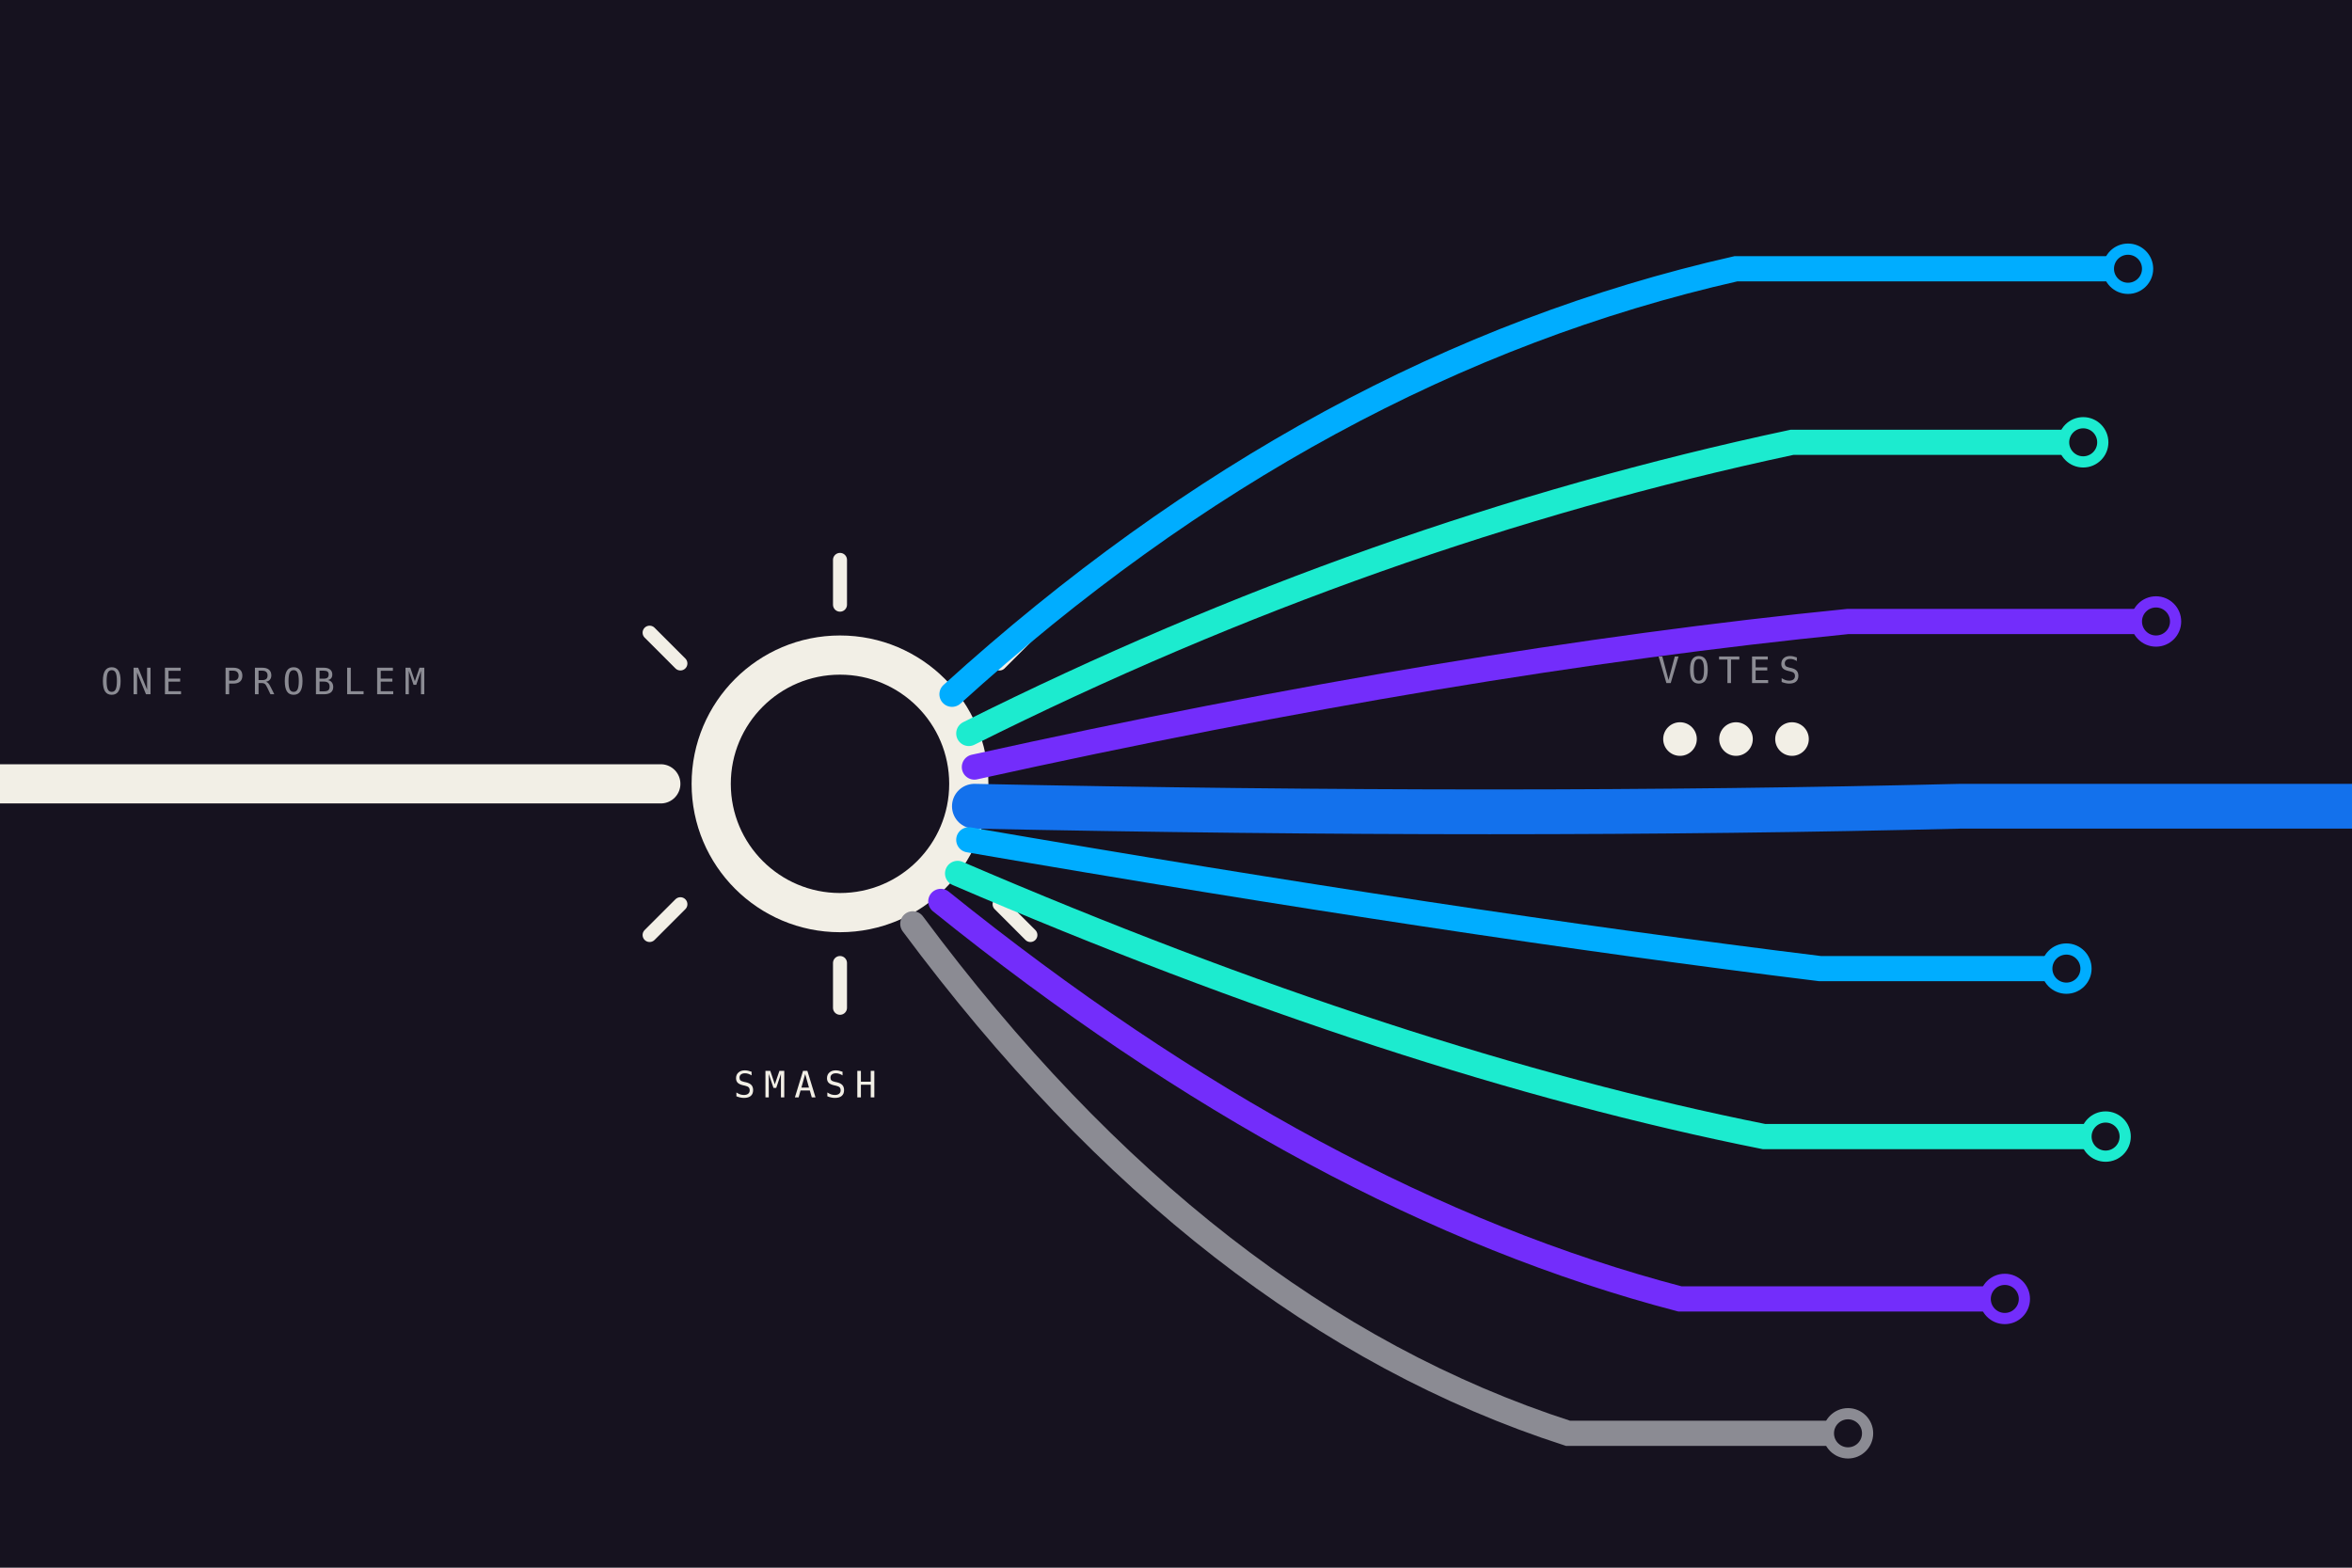
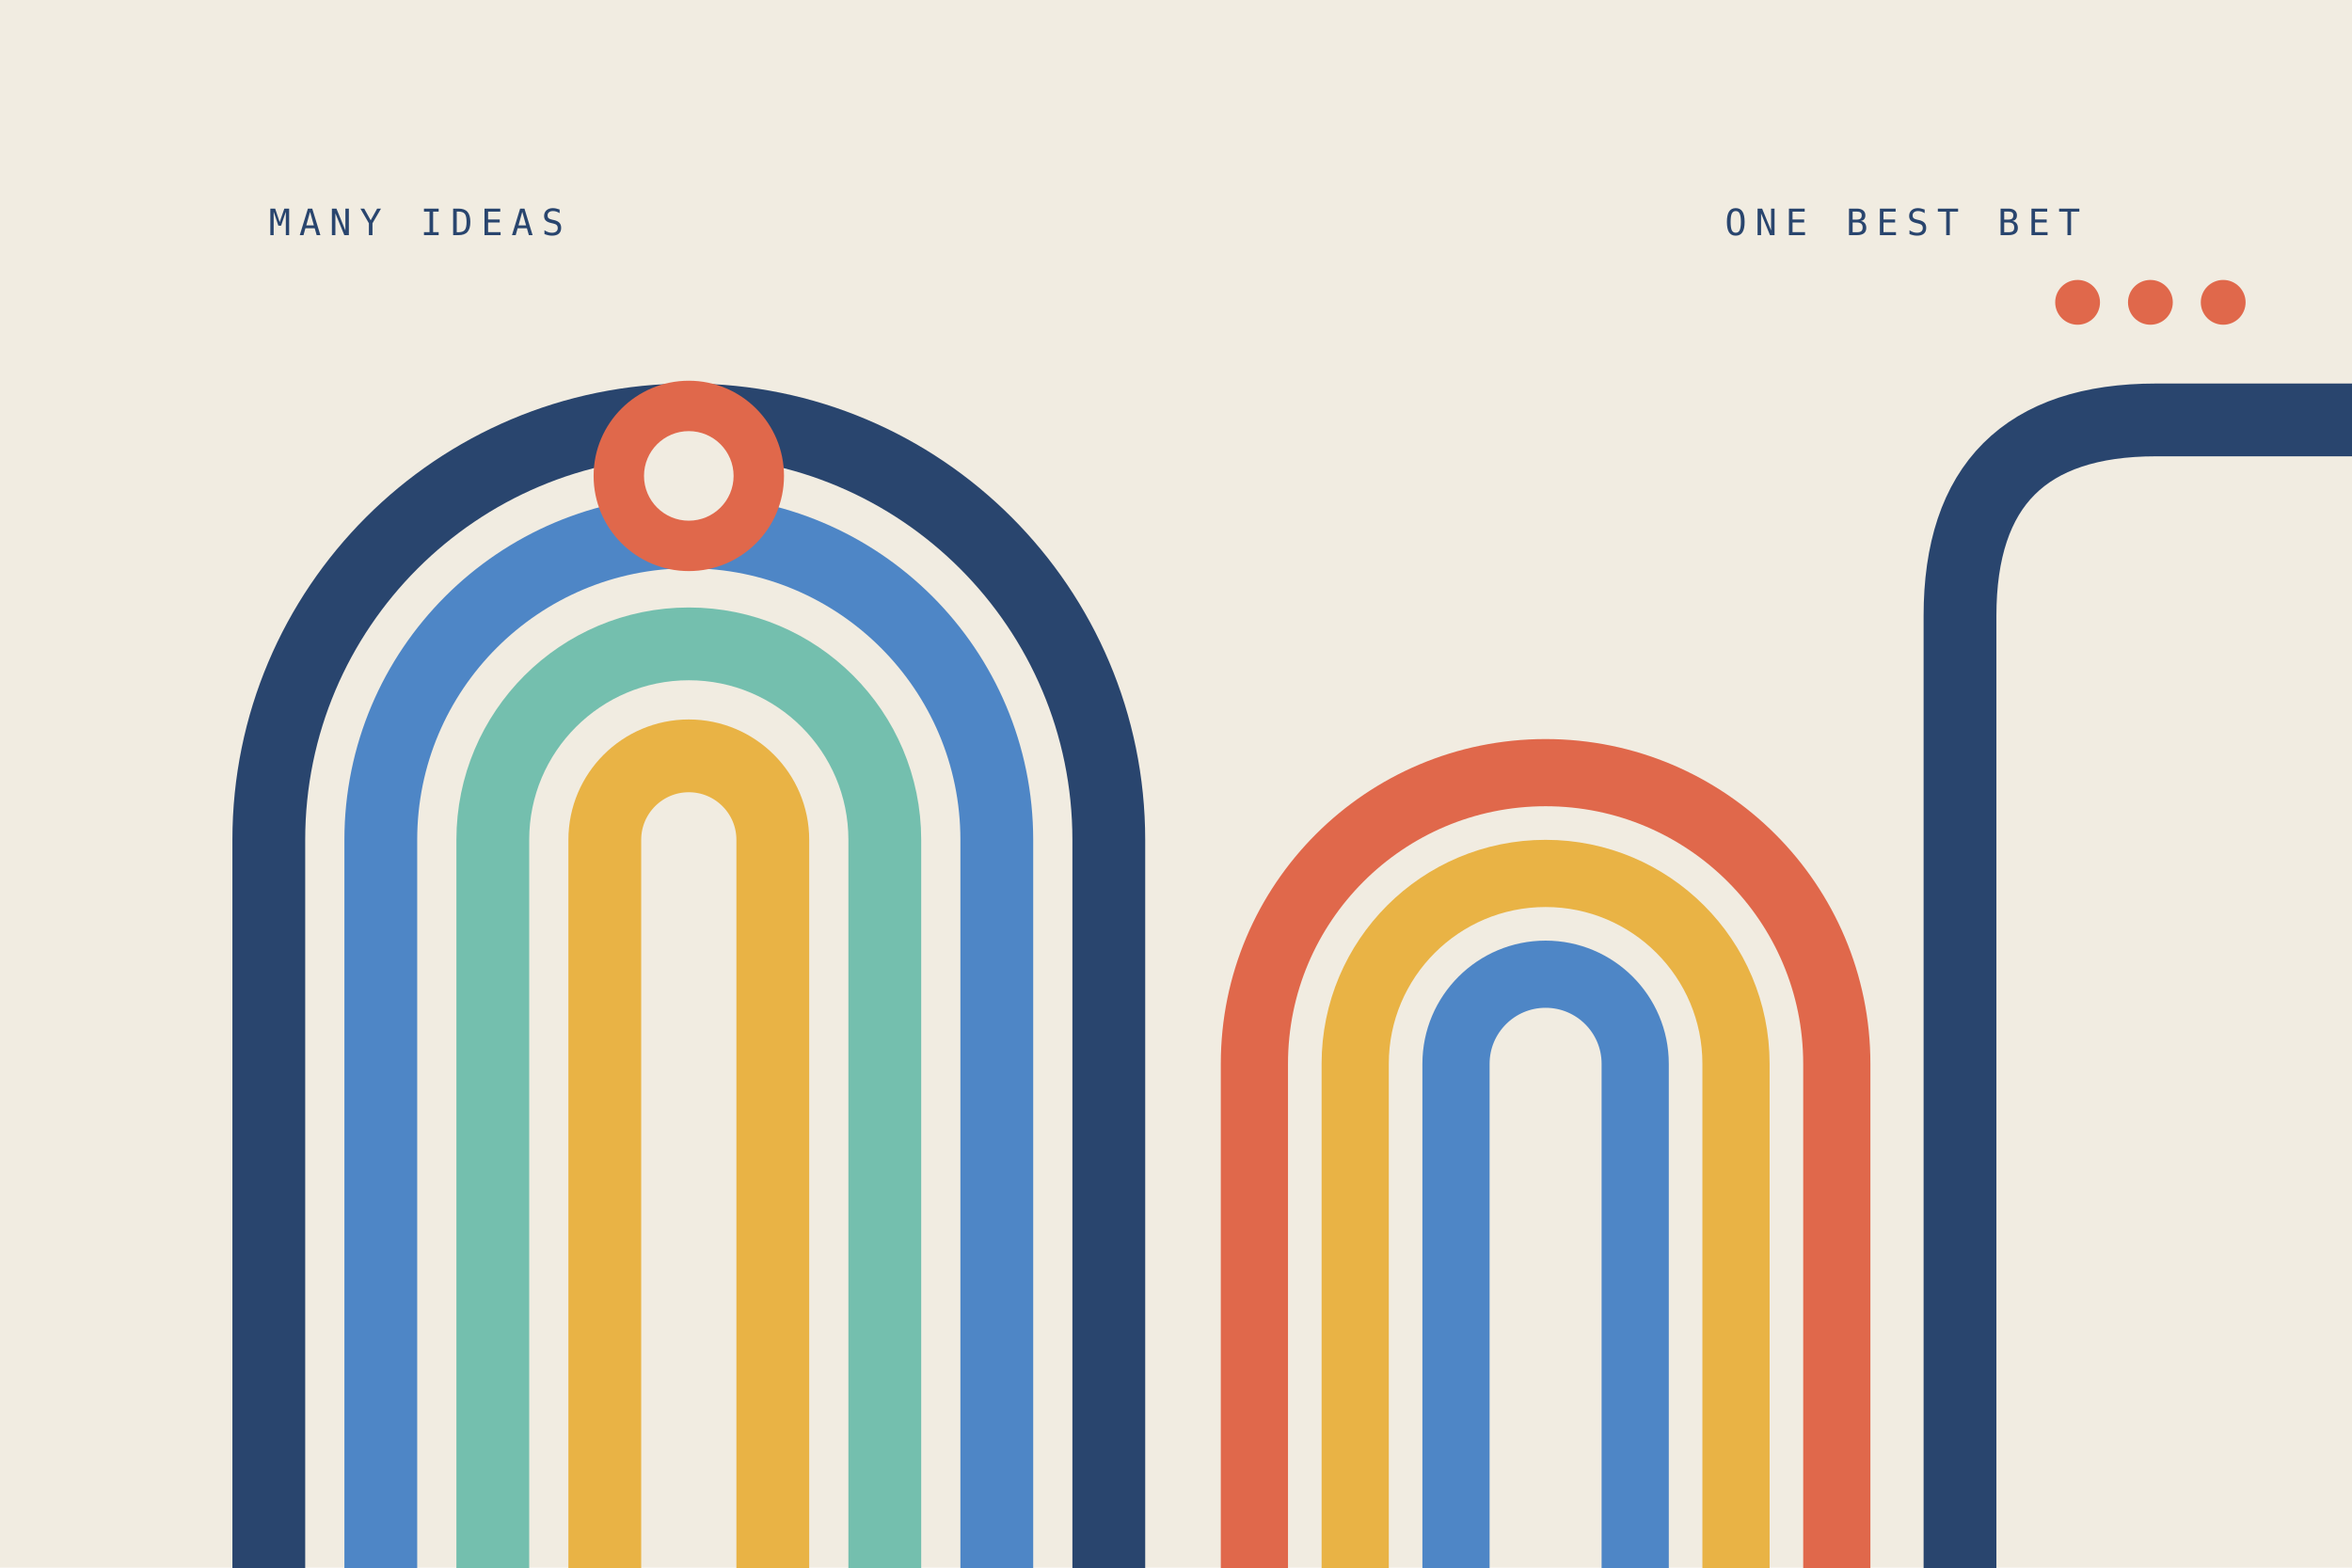
<svg xmlns="http://www.w3.org/2000/svg" viewBox="0 0 840 560" fill="none" font-family="ui-monospace, 'SF Mono', Menlo, monospace">
-   <rect width="840" height="560" fill="#16121f" />
-   <path d="M-10 280 H236" stroke="#f2efe6" stroke-width="14" stroke-linecap="round" />
-   <circle cx="300" cy="280" r="46" stroke="#f2efe6" stroke-width="14" />
-   <g stroke="#f2efe6" stroke-width="5" stroke-linecap="round">
-     <path d="M300 200 V216" />
-     <path d="M300 344 V360" />
-     <path d="M232 226 L243 237" />
-     <path d="M357 323 L368 334" />
-     <path d="M368 226 L357 237" />
-     <path d="M243 323 L232 334" />
+   <rect width="840" height="560" fill="#f1ece1" />
+   <g stroke-linecap="round" fill="none">
+     <path d="M96 560 V300 A150 150 0 0 1 396 300 V560" stroke="#29456e" stroke-width="26" />
+     <path d="M136 560 V300 A110 110 0 0 1 356 300 V560" stroke="#4e86c6" stroke-width="26" />
+     <path d="M176 560 V300 A70 70 0 0 1 316 300 V560" stroke="#74bfae" stroke-width="26" />
+     <path d="M216 560 V300 A30 30 0 0 1 276 300 V560" stroke="#e9b345" stroke-width="26" />
  </g>
-   <path d="M340 248 Q470 130 620 96 H760" stroke="#00adff" stroke-width="9" stroke-linecap="round" />
-   <path d="M346 262 Q490 190 640 158 H744" stroke="#1cebcf" stroke-width="9" stroke-linecap="round" />
-   <path d="M348 274 Q520 236 660 222 H770" stroke="#732dfb" stroke-width="9" stroke-linecap="round" />
-   <path d="M348 288 Q540 292 700 288 H850" stroke="#1371ec" stroke-width="16" stroke-linecap="round" />
-   <path d="M346 300 Q520 330 650 346 H738" stroke="#00adff" stroke-width="9" stroke-linecap="round" />
-   <path d="M342 312 Q500 380 630 406 H752" stroke="#1cebcf" stroke-width="9" stroke-linecap="round" />
-   <path d="M336 322 Q470 430 600 464 H716" stroke="#732dfb" stroke-width="9" stroke-linecap="round" />
-   <path d="M326 330 Q430 470 560 512 H660" stroke="#8b8b93" stroke-width="9" stroke-linecap="round" />
-   <g fill="#16121f" stroke-width="4">
-     <circle cx="760" cy="96" r="7" stroke="#00adff" />
-     <circle cx="744" cy="158" r="7" stroke="#1cebcf" />
-     <circle cx="770" cy="222" r="7" stroke="#732dfb" />
-     <circle cx="738" cy="346" r="7" stroke="#00adff" />
-     <circle cx="752" cy="406" r="7" stroke="#1cebcf" />
-     <circle cx="716" cy="464" r="7" stroke="#732dfb" />
-     <circle cx="660" cy="512" r="7" stroke="#8b8b93" />
+   <g stroke-linecap="round" fill="none">
+     <path d="M448 560 V380 A104 104 0 0 1 656 380 V560" stroke="#e0684b" stroke-width="24" />
+     <path d="M484 560 V380 A68 68 0 0 1 620 380 V560" stroke="#e9b345" stroke-width="24" />
+     <path d="M520 560 V380 A32 32 0 0 1 584 380 V560" stroke="#4e86c6" stroke-width="24" />
  </g>
-   <g fill="#f2efe6">
-     <circle cx="600" cy="264" r="6" />
-     <circle cx="620" cy="264" r="6" />
-     <circle cx="640" cy="264" r="6" />
+   <path d="M552 560 V380 A0 0 0 0 1 552 380" stroke="none" />
+   <path d="M700 560 V220 Q700 150 770 150 H870" stroke="#29456e" stroke-width="26" stroke-linecap="round" />
+   <g fill="#e0684b">
+     <circle cx="742" cy="108" r="8" />
+     <circle cx="768" cy="108" r="8" />
+     <circle cx="794" cy="108" r="8" />
  </g>
-   <text x="36" y="248" fill="#8b8b93" font-size="13" letter-spacing="3">ONE PROBLEM</text>
-   <text x="262" y="392" fill="#f2efe6" font-size="13" letter-spacing="3">SMASH</text>
-   <text x="592" y="244" fill="#8b8b93" font-size="13" letter-spacing="3">VOTES</text>
+   <circle cx="246" cy="170" r="34" fill="#e0684b" />
+   <circle cx="246" cy="170" r="16" fill="#f1ece1" />
+   <text x="96" y="84" fill="#29456e" font-size="13" letter-spacing="3">MANY IDEAS</text>
+   <text x="616" y="84" fill="#29456e" font-size="13" letter-spacing="3">ONE BEST BET</text>
</svg>
